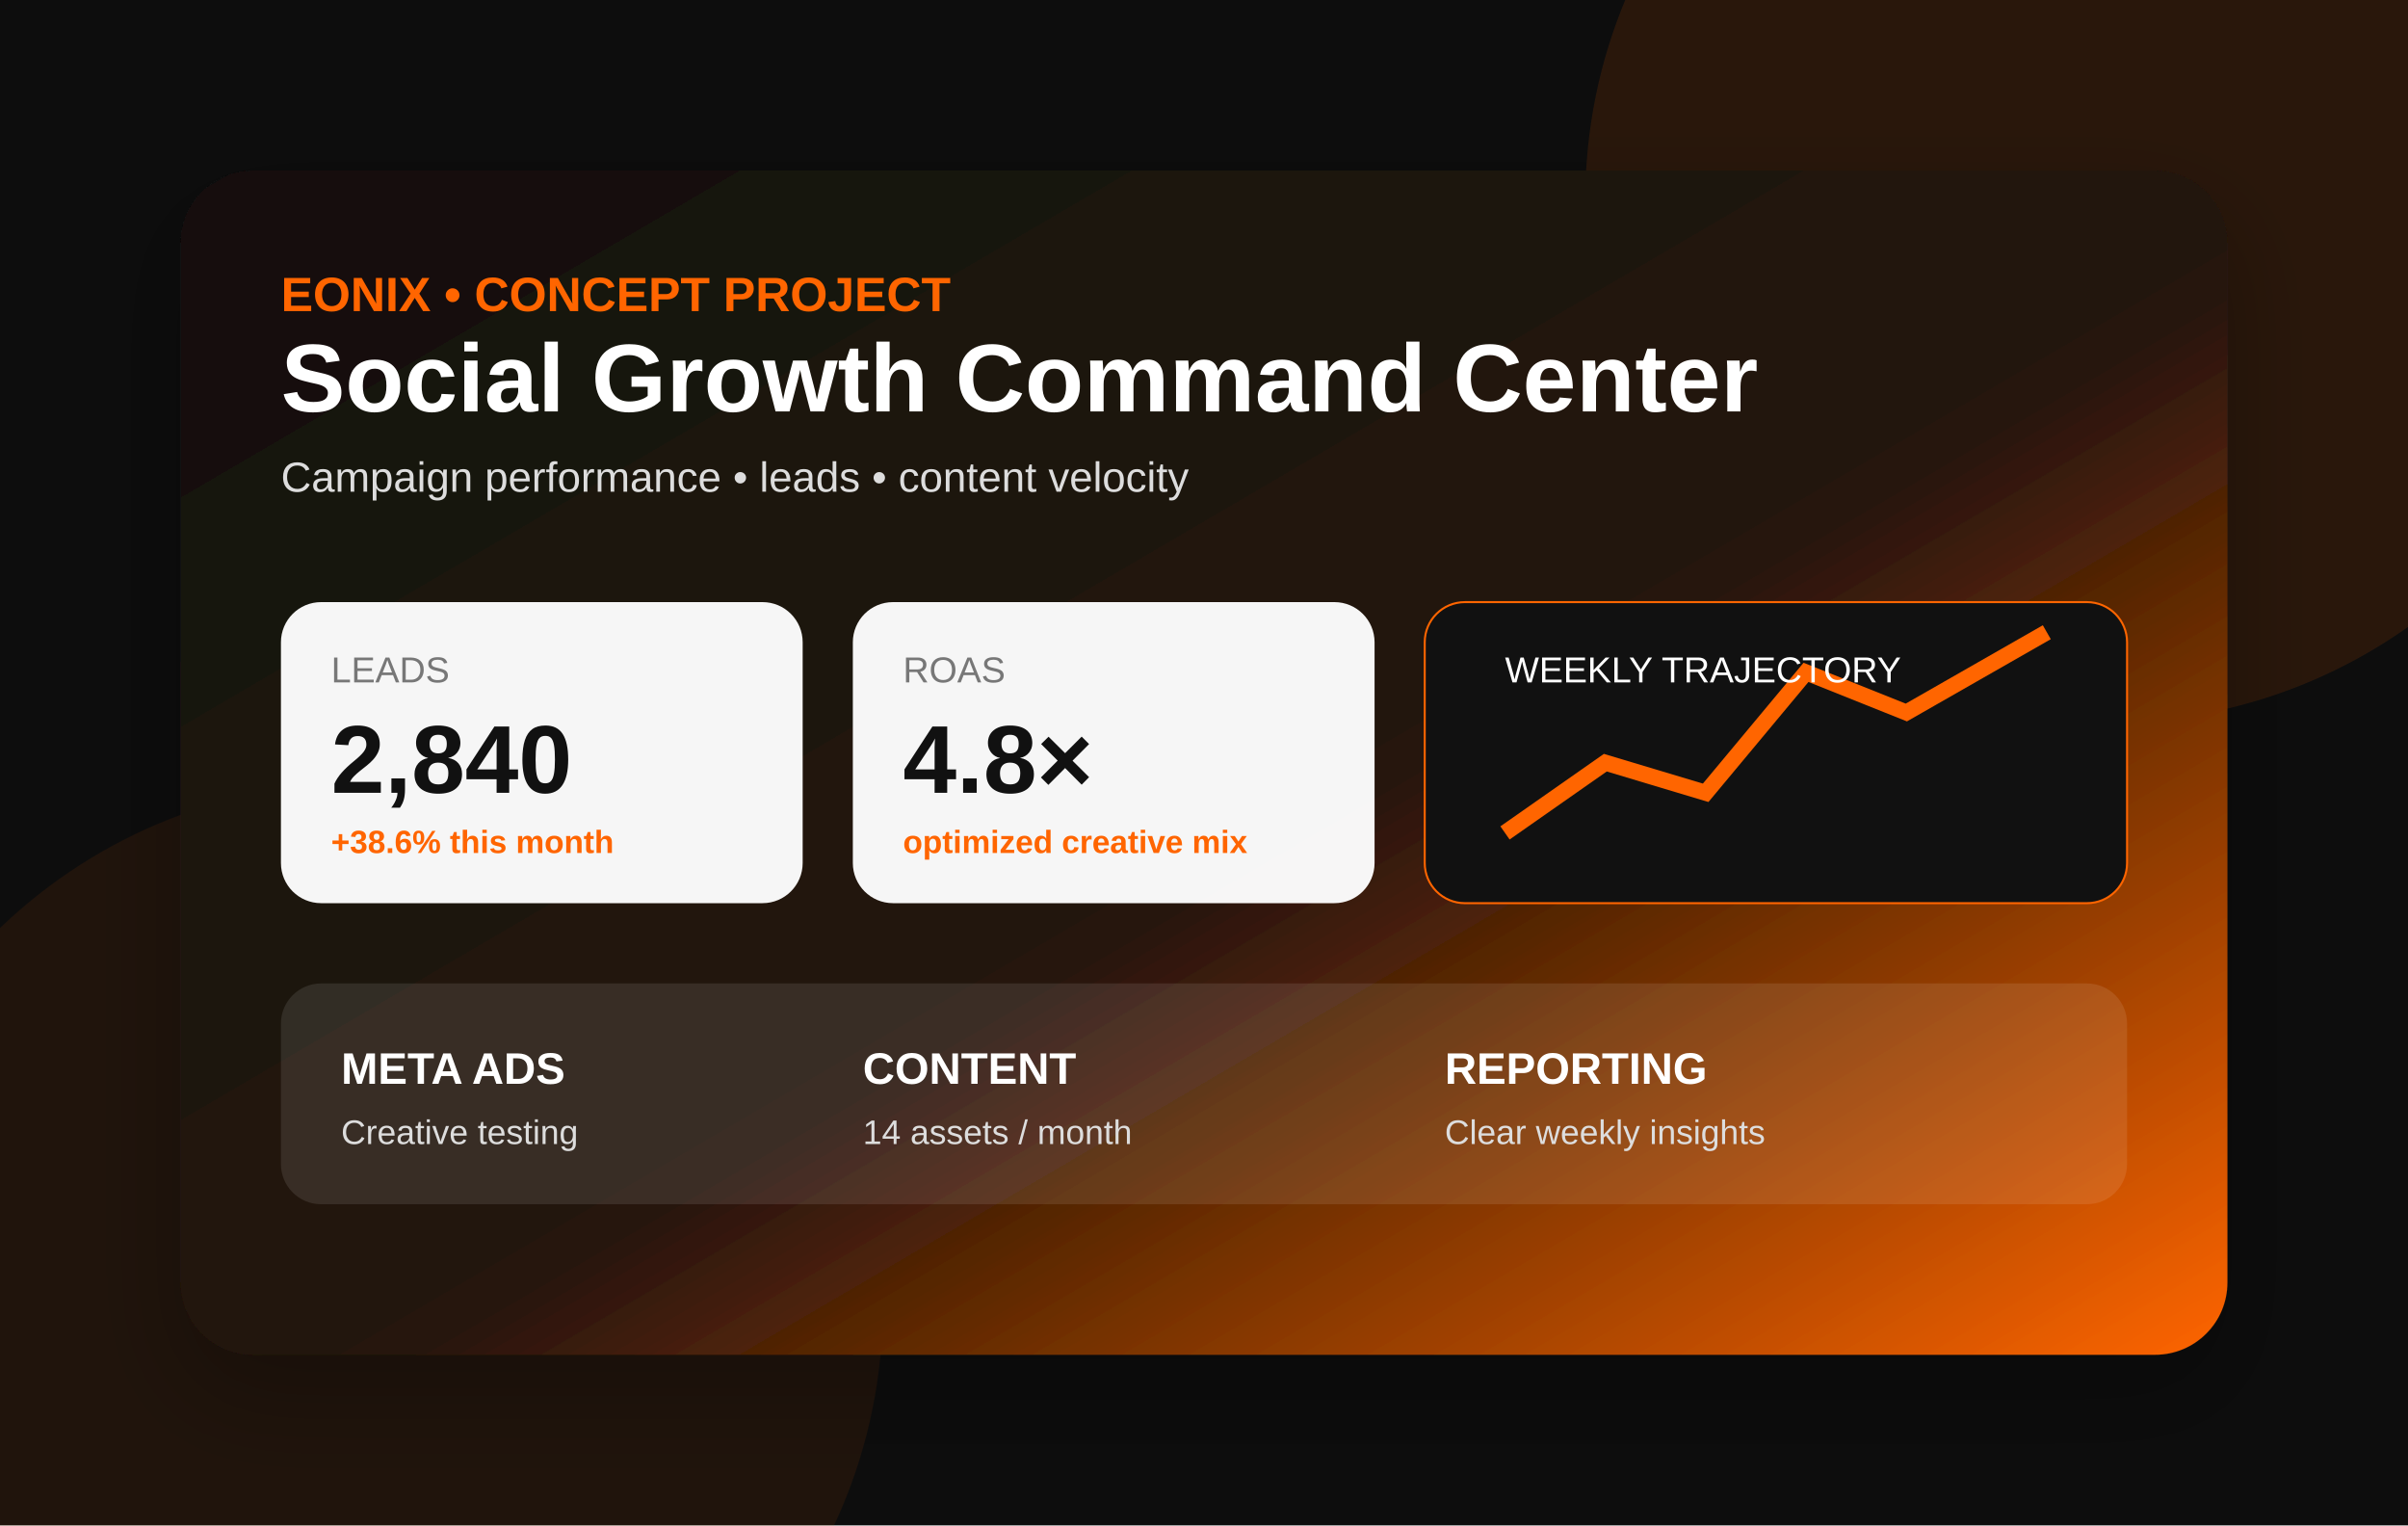
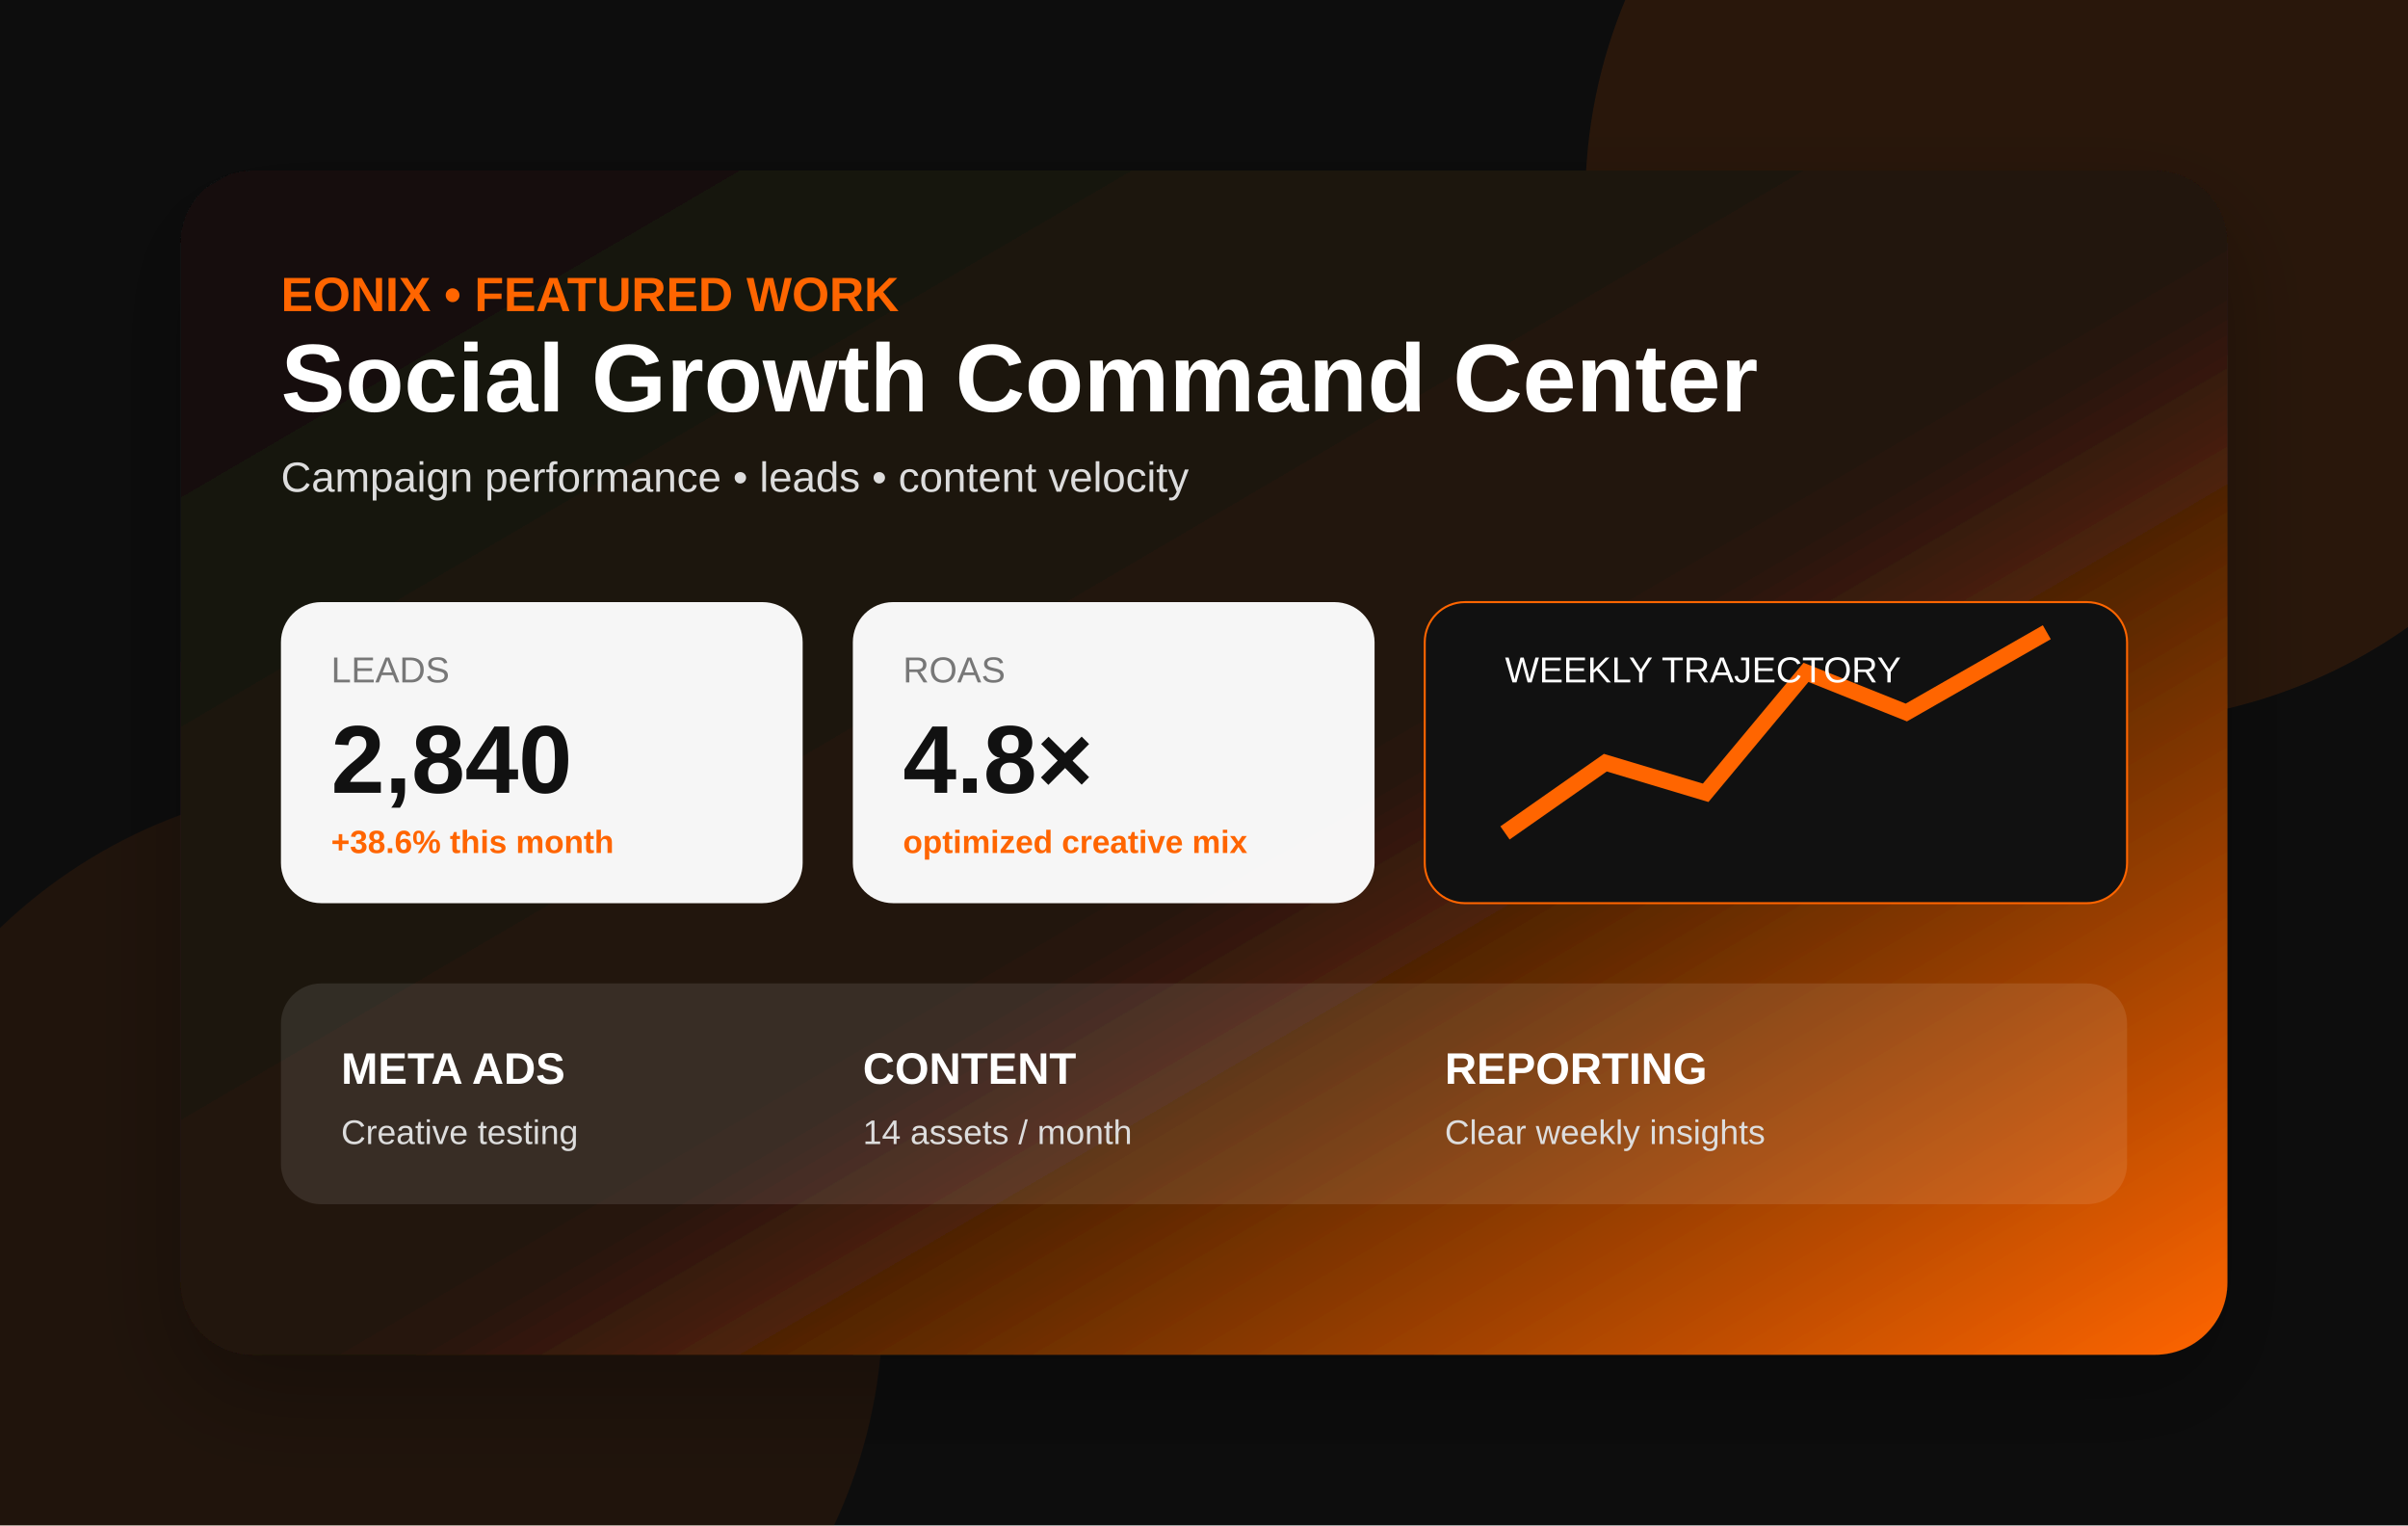
<svg xmlns="http://www.w3.org/2000/svg" viewBox="0 0 1200 760">
  <defs>
    <linearGradient id="g" x1="0" x2="1" y1="0" y2="1">
      <stop stop-color="#111" />
      <stop offset=".55" stop-color="#251308" />
      <stop offset="1" stop-color="#ff6500" />
    </linearGradient>
    <filter id="s">
      <feDropShadow dx="0" dy="20" stdDeviation="24" flood-opacity=".25" />
    </filter>
  </defs>
  <rect width="1200" height="760" fill="#0d0d0d" />
  <circle cx="1050" cy="100" r="260" fill="#ff6500" opacity=".12" />
  <circle cx="180" cy="650" r="260" fill="#ff6500" opacity=".08" />
  <rect x="90" y="85" width="1020" height="590" rx="36" fill="url(#g)" filter="url(#s)" />
-   <text x="140" y="155" fill="#ff6500" font-family="Arial" font-weight="800" font-size="24">EONIX • CONCEPT PROJECT</text>
+   <text x="140" y="155" fill="#ff6500" font-family="Arial" font-weight="800" font-size="24">EONIX • FEATURED WORK</text>
  <text x="140" y="205" fill="white" font-family="Arial" font-weight="800" font-size="48">Social Growth Command Center</text>
  <text x="140" y="245" fill="#ddd" font-family="Arial" font-size="21">Campaign performance • leads • content velocity</text>
  <rect x="140" y="300" width="260" height="150" rx="20" fill="#fff" opacity=".96" />
  <text x="165" y="340" fill="#777" font-family="Arial" font-size="18">LEADS</text>
  <text x="165" y="395" fill="#111" font-family="Arial" font-weight="800" font-size="48">2,840</text>
  <text x="165" y="425" fill="#ff6500" font-family="Arial" font-weight="700" font-size="16">+38.6% this month</text>
  <rect x="425" y="300" width="260" height="150" rx="20" fill="#fff" opacity=".96" />
  <text x="450" y="340" fill="#777" font-family="Arial" font-size="18">ROAS</text>
  <text x="450" y="395" fill="#111" font-family="Arial" font-weight="800" font-size="48">4.8×</text>
  <text x="450" y="425" fill="#ff6500" font-family="Arial" font-weight="700" font-size="16">optimized creative mix</text>
  <rect x="710" y="300" width="350" height="150" rx="20" fill="#111" stroke="#ff6500" />
  <polyline points="750,415 800,380 850,395 900,335 950,355 1020,315" fill="none" stroke="#ff6500" stroke-width="8" />
  <text x="750" y="340" fill="white" font-family="Arial" font-size="18">WEEKLY TRAJECTORY</text>
  <rect x="140" y="490" width="920" height="110" rx="20" fill="#fff" opacity=".10" />
  <text x="170" y="540" fill="white" font-family="Arial" font-weight="700" font-size="22">META ADS</text>
  <text x="170" y="570" fill="#ddd" font-family="Arial" font-size="17">Creative testing</text>
  <text x="430" y="540" fill="white" font-family="Arial" font-weight="700" font-size="22">CONTENT</text>
  <text x="430" y="570" fill="#ddd" font-family="Arial" font-size="17">14 assets / month</text>
  <text x="720" y="540" fill="white" font-family="Arial" font-weight="700" font-size="22">REPORTING</text>
  <text x="720" y="570" fill="#ddd" font-family="Arial" font-size="17">Clear weekly insights</text>
</svg>
